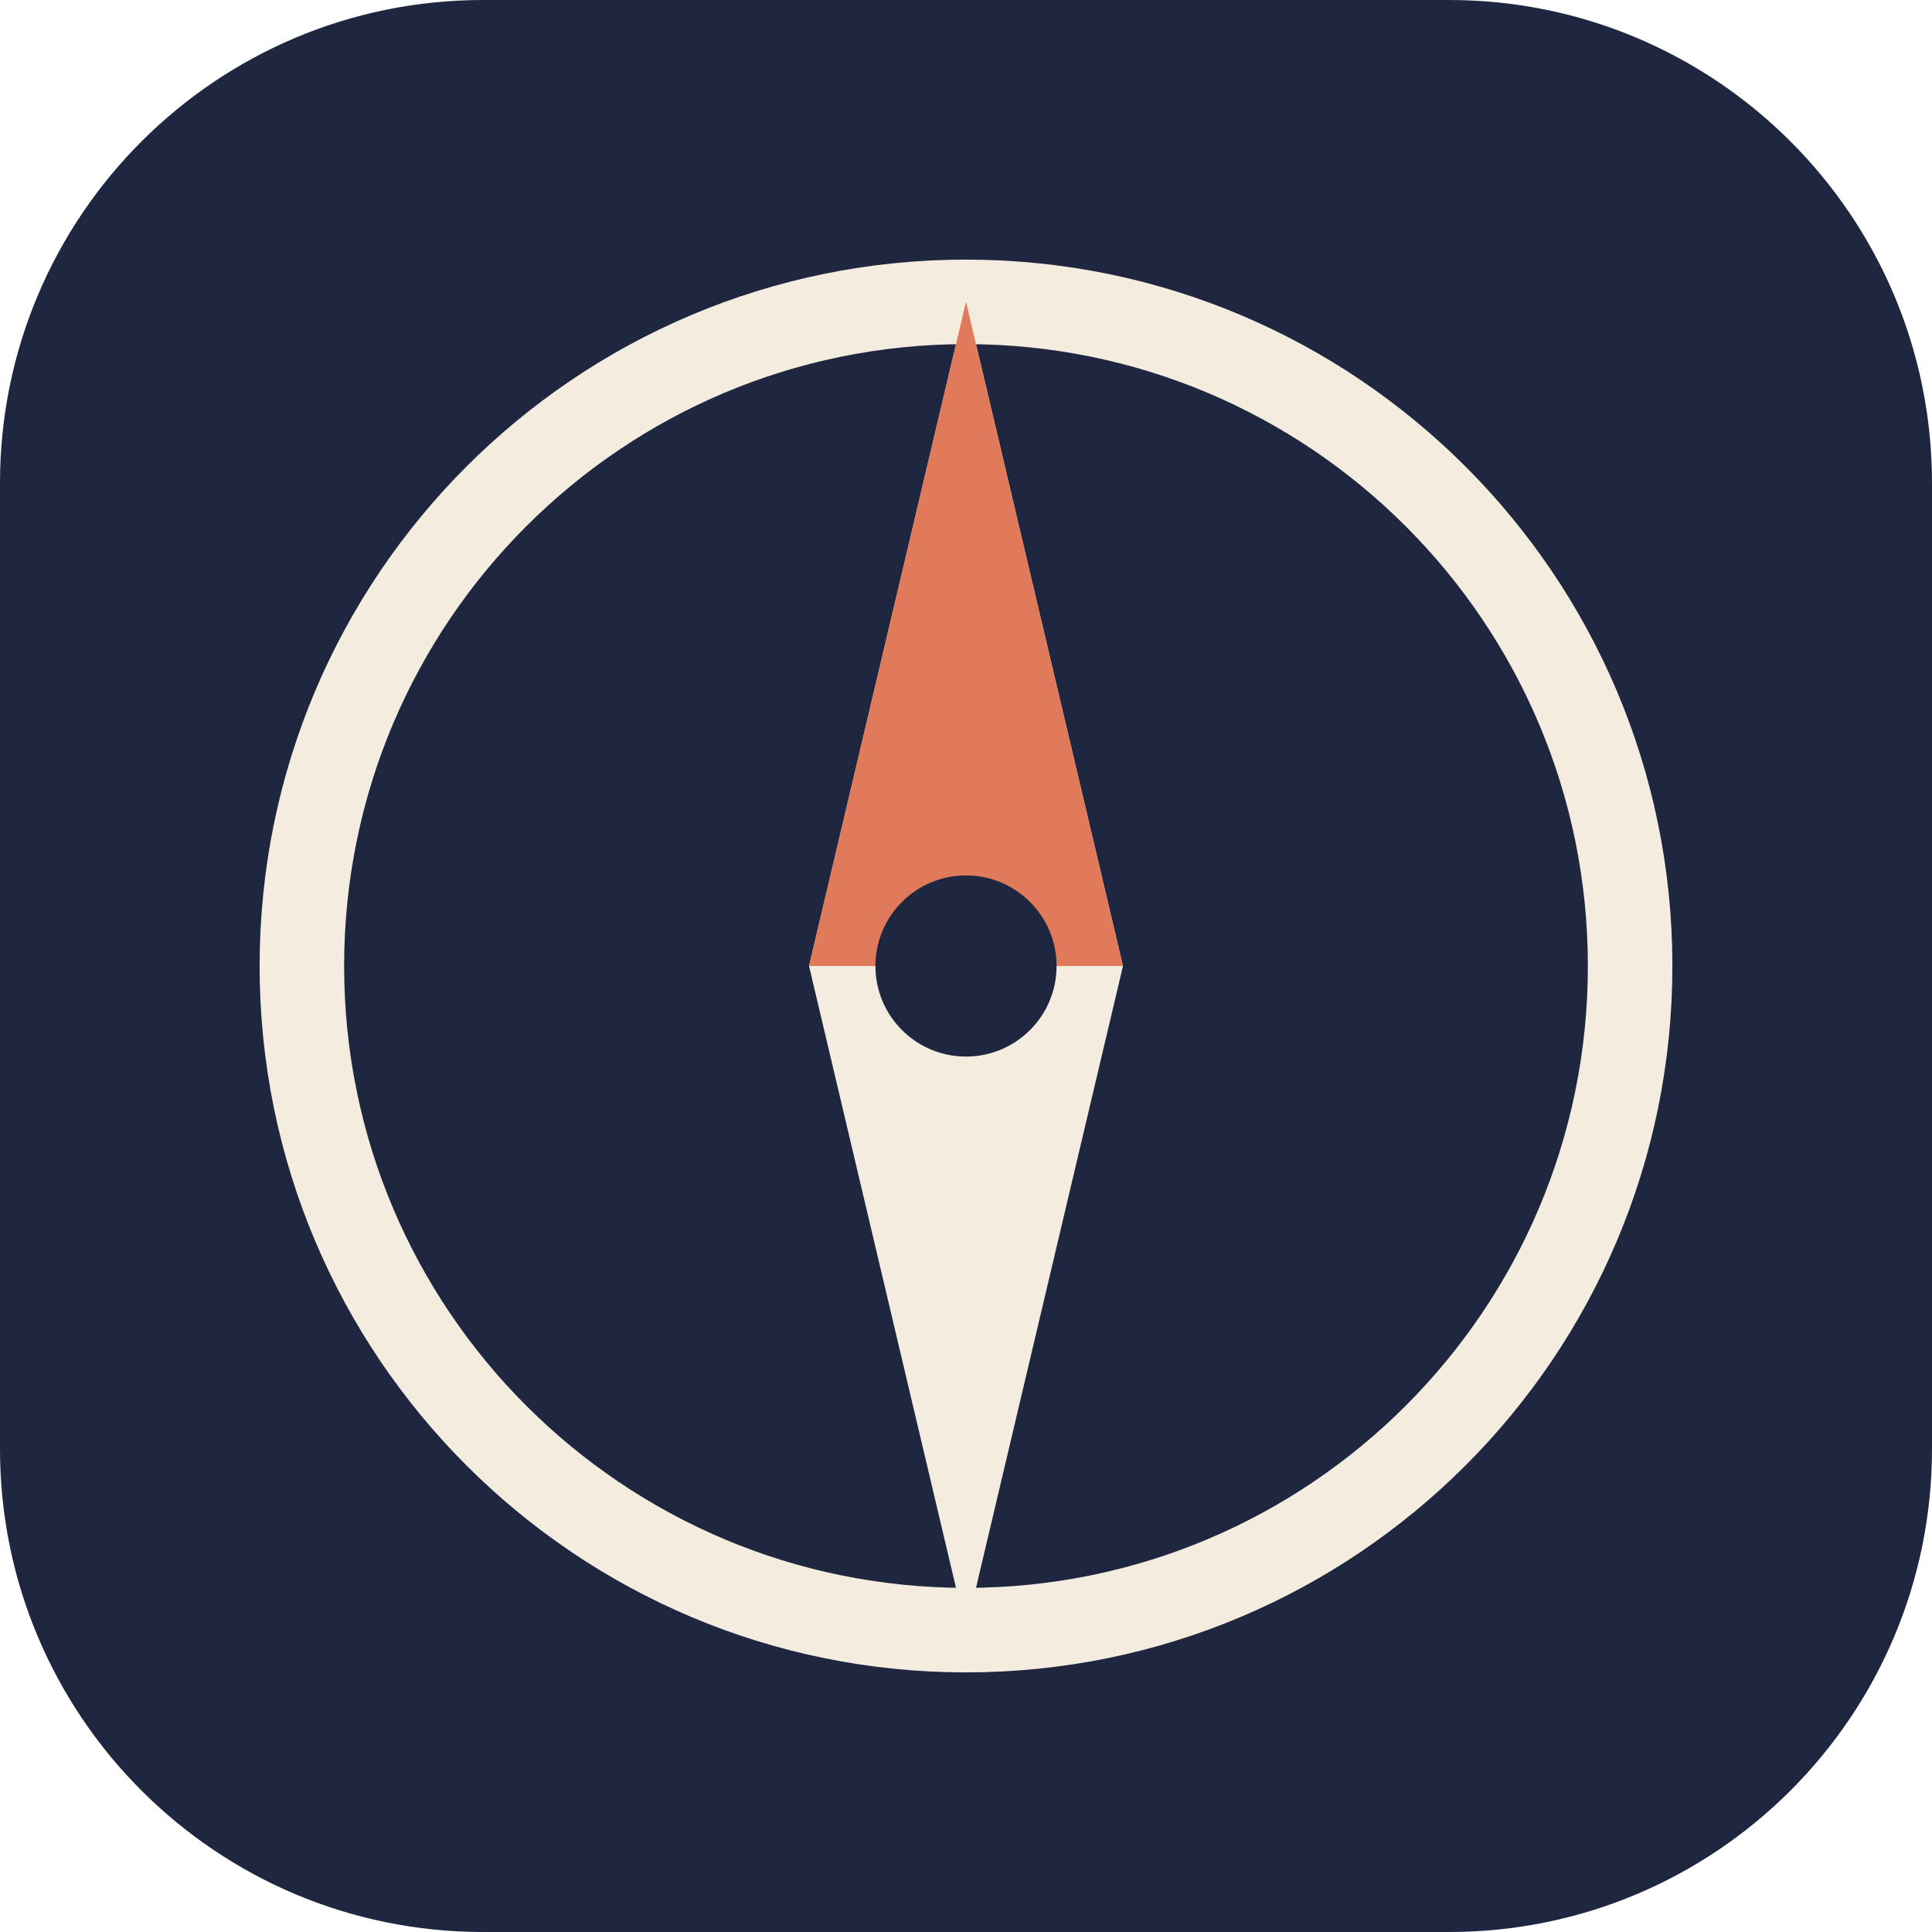
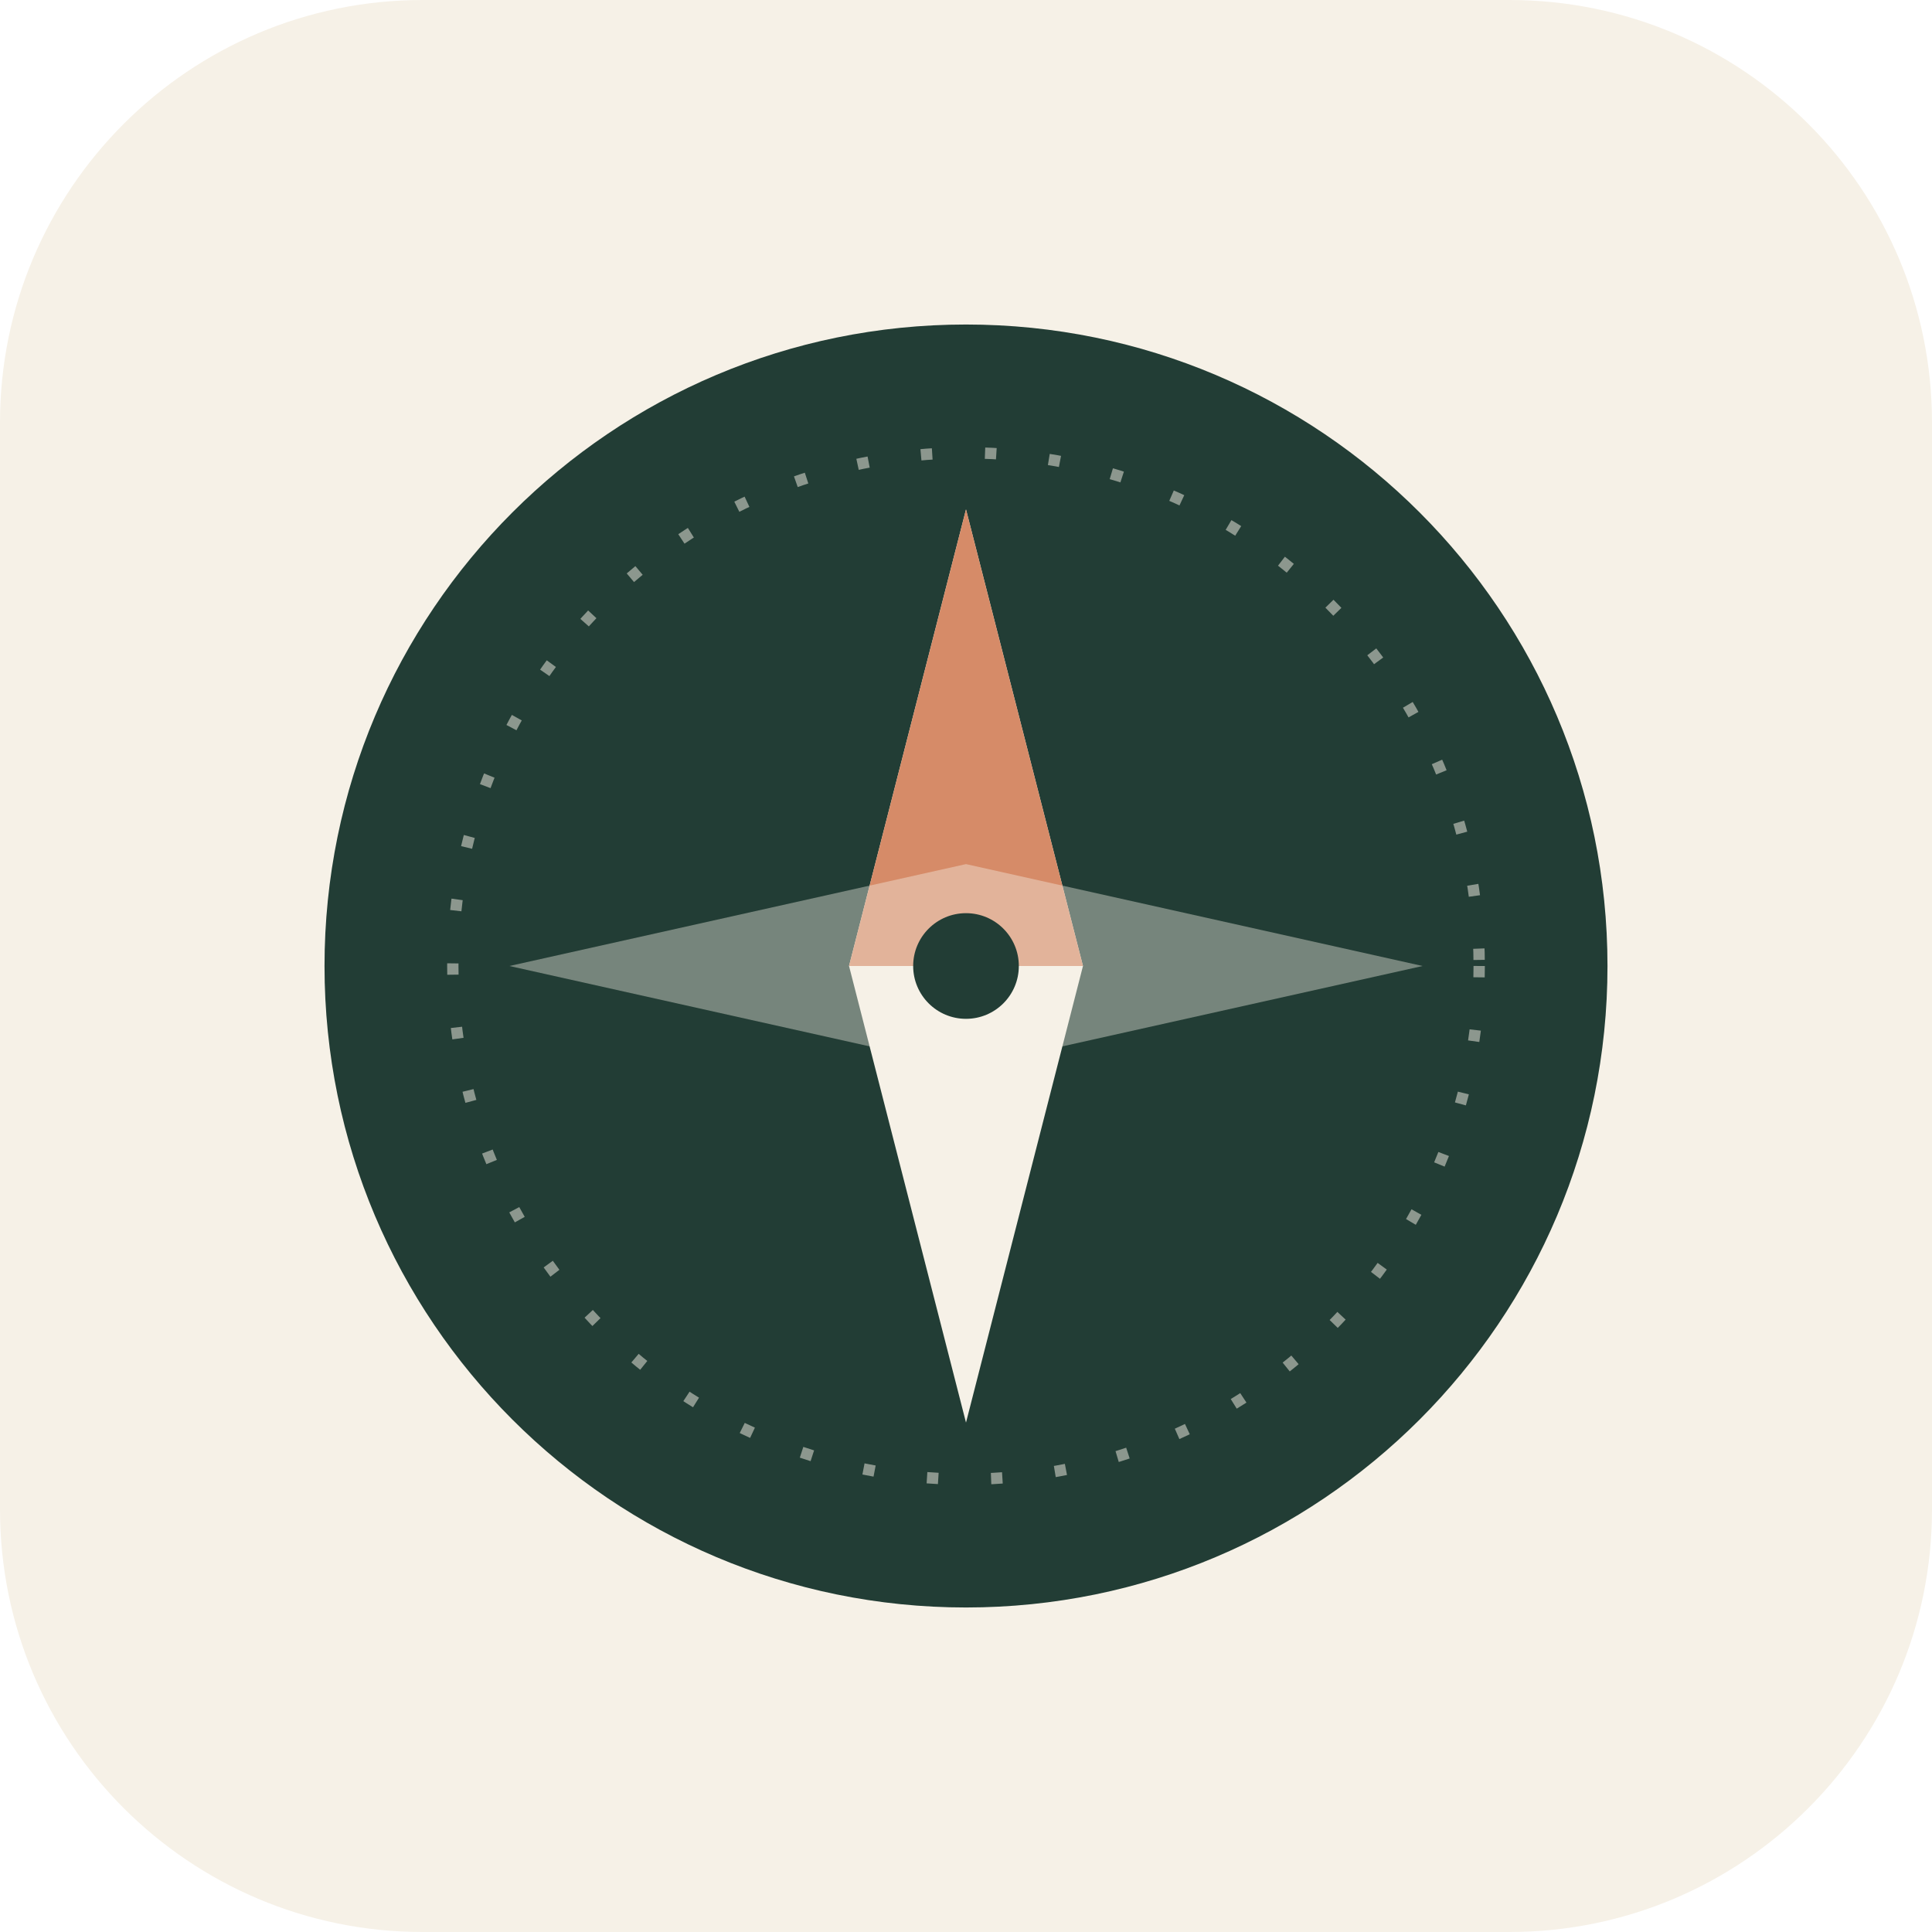
- <svg xmlns="http://www.w3.org/2000/svg" viewBox="0 0 32 32">
-   <rect width="32" height="32" rx="8" fill="#1E2640" />
-   <circle cx="16" cy="16" r="11" fill="none" stroke="#F3ECDF" stroke-width="1.4" />
-   <path d="M16 5 18.6 16 16 27 13.4 16Z" fill="#F3ECDF" />
-   <path d="M16 5 18.6 16H13.4Z" fill="#E07A5A" />
-   <circle cx="16" cy="16" r="1.5" fill="#1E2640" />
+ <svg xmlns="http://www.w3.org/2000/svg" viewBox="0 0 512 512">
+   <rect width="512" height="512" rx="112" fill="#F6F1E7" />
+   <circle cx="256" cy="256" r="170" fill="#223D35" />
+   <circle cx="256" cy="256" r="136" fill="none" stroke="#F6F1E7" stroke-width="3" stroke-dasharray="3 14" opacity=".5" />
+   <path d="M256 135 287 256 256 377 225 256Z" fill="#F6F1E7" />
+   <path d="M256 135 287 256H225Z" fill="#D68B68" />
+   <path d="M135 256 256 229 377 256 256 283Z" fill="#F6F1E7" opacity=".4" />
+   <circle cx="256" cy="256" r="14" fill="#223D35" />
</svg>
